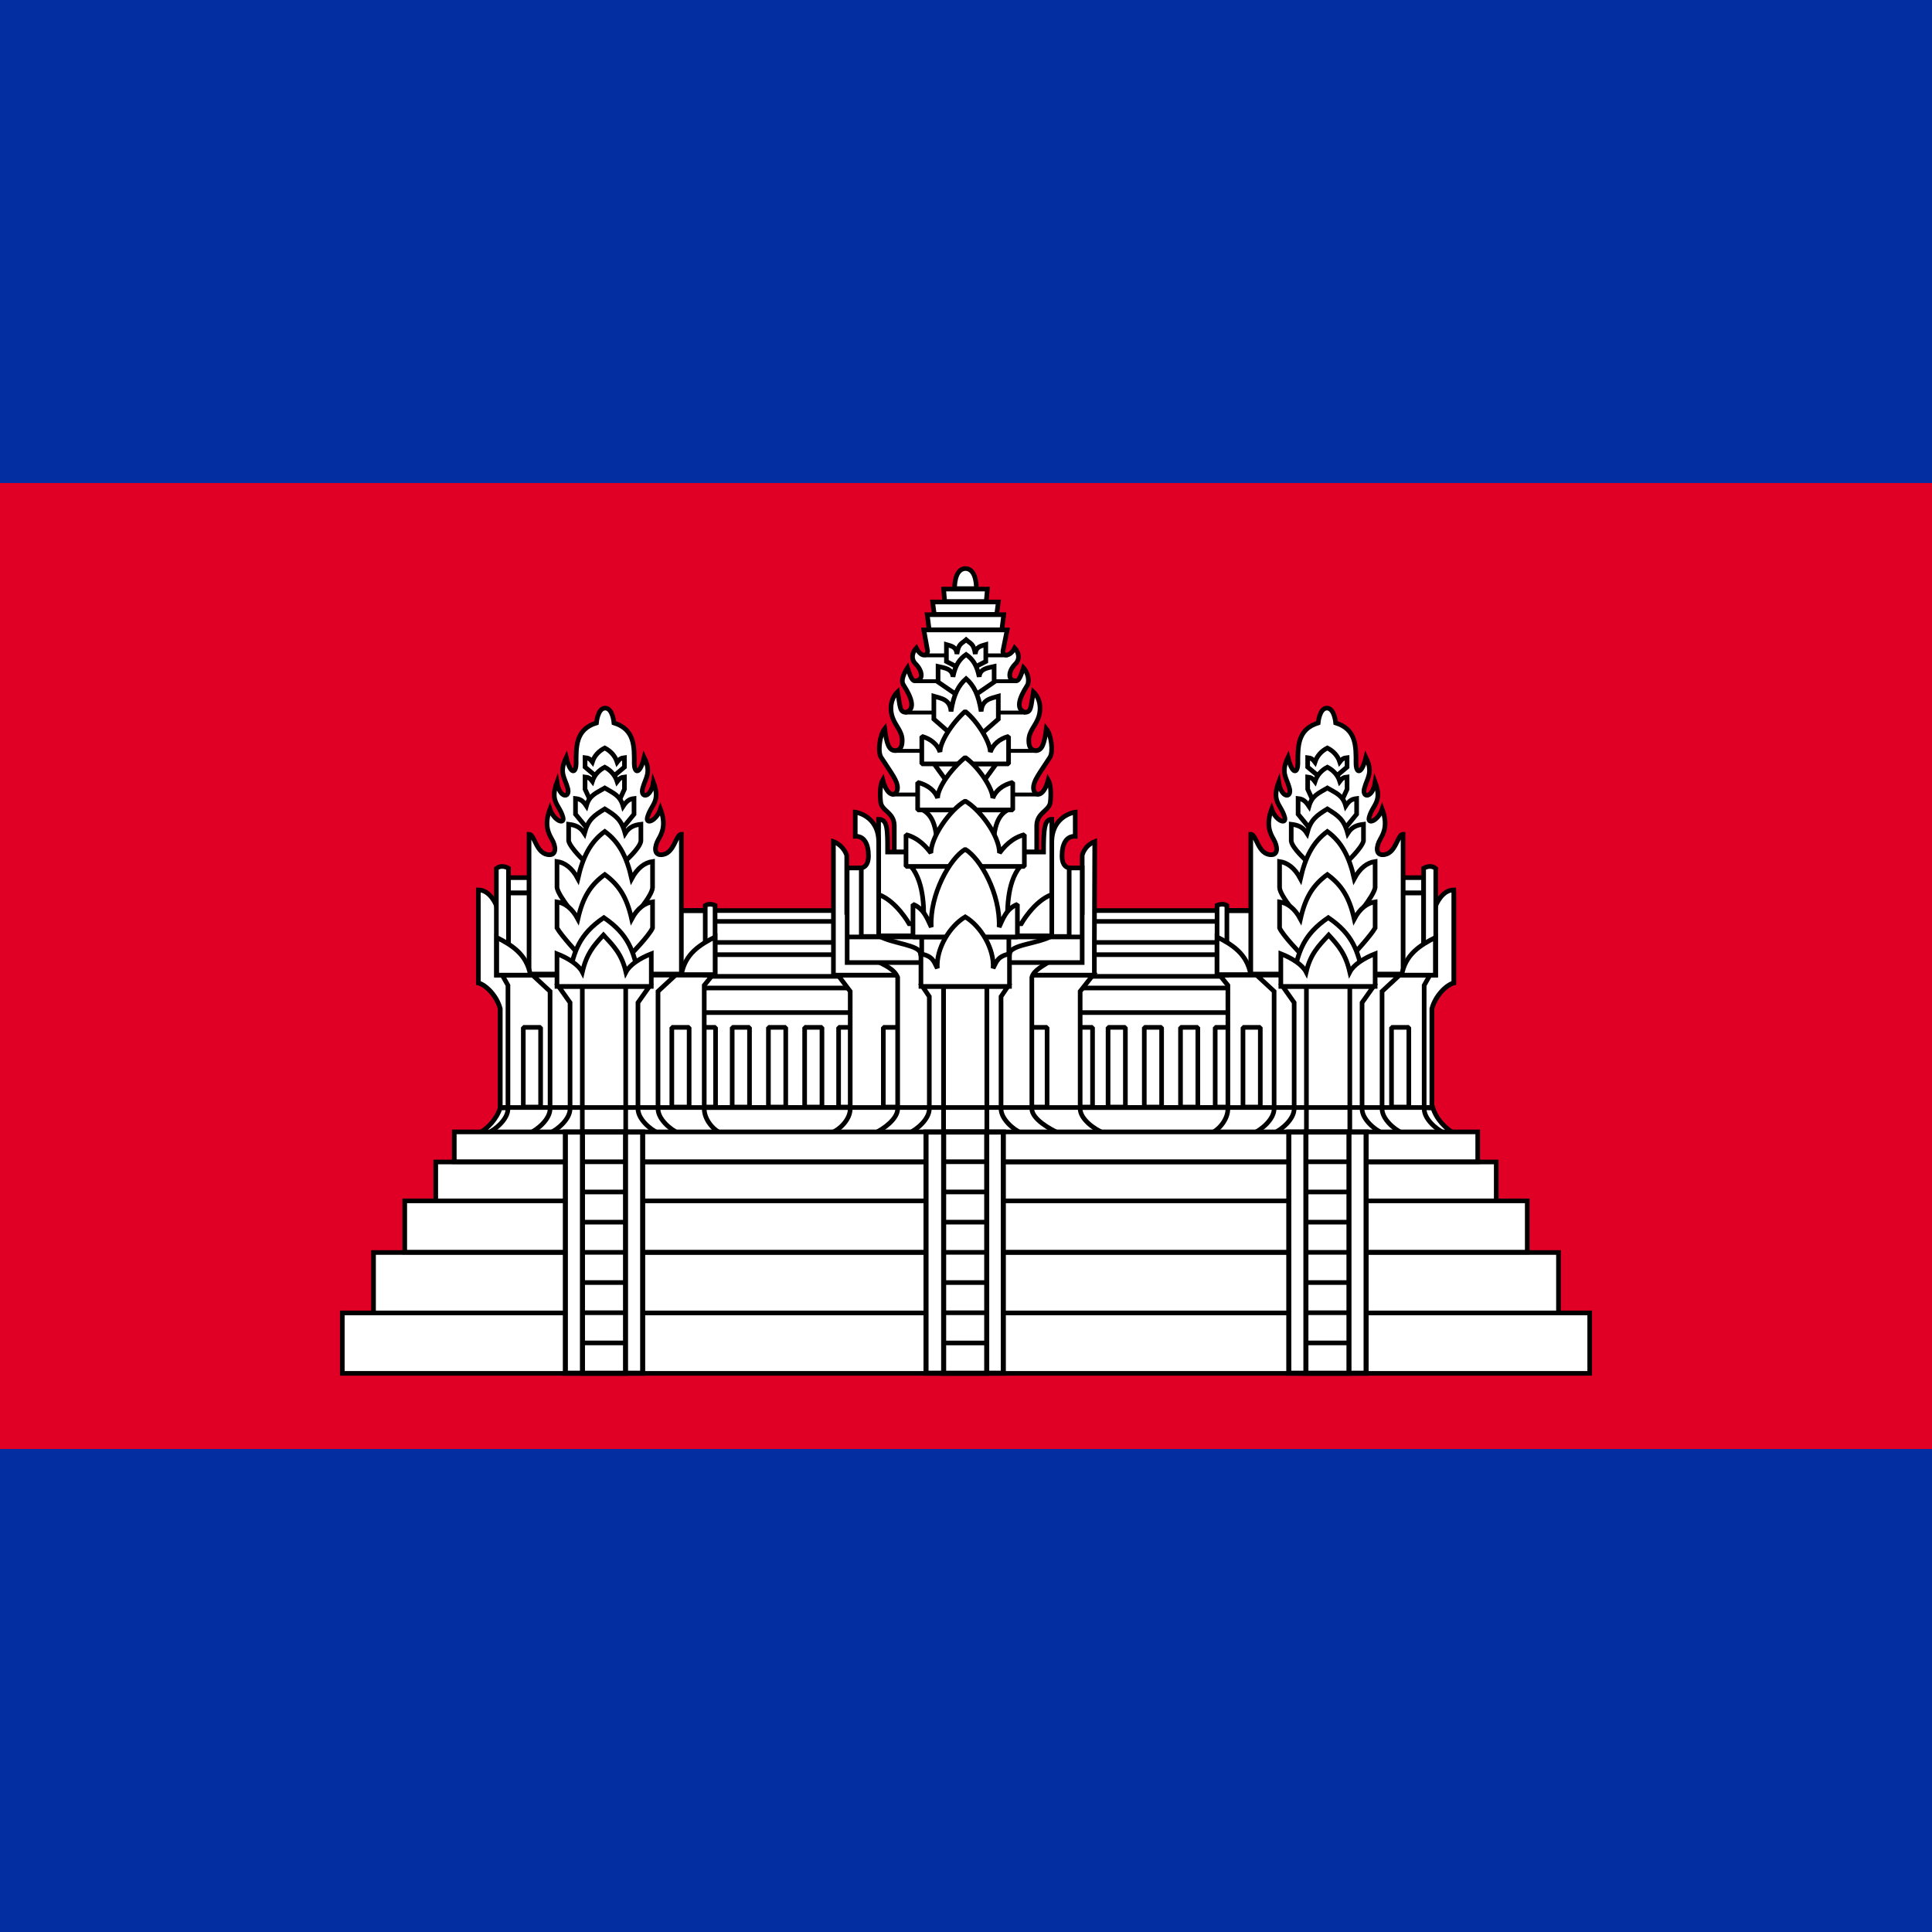
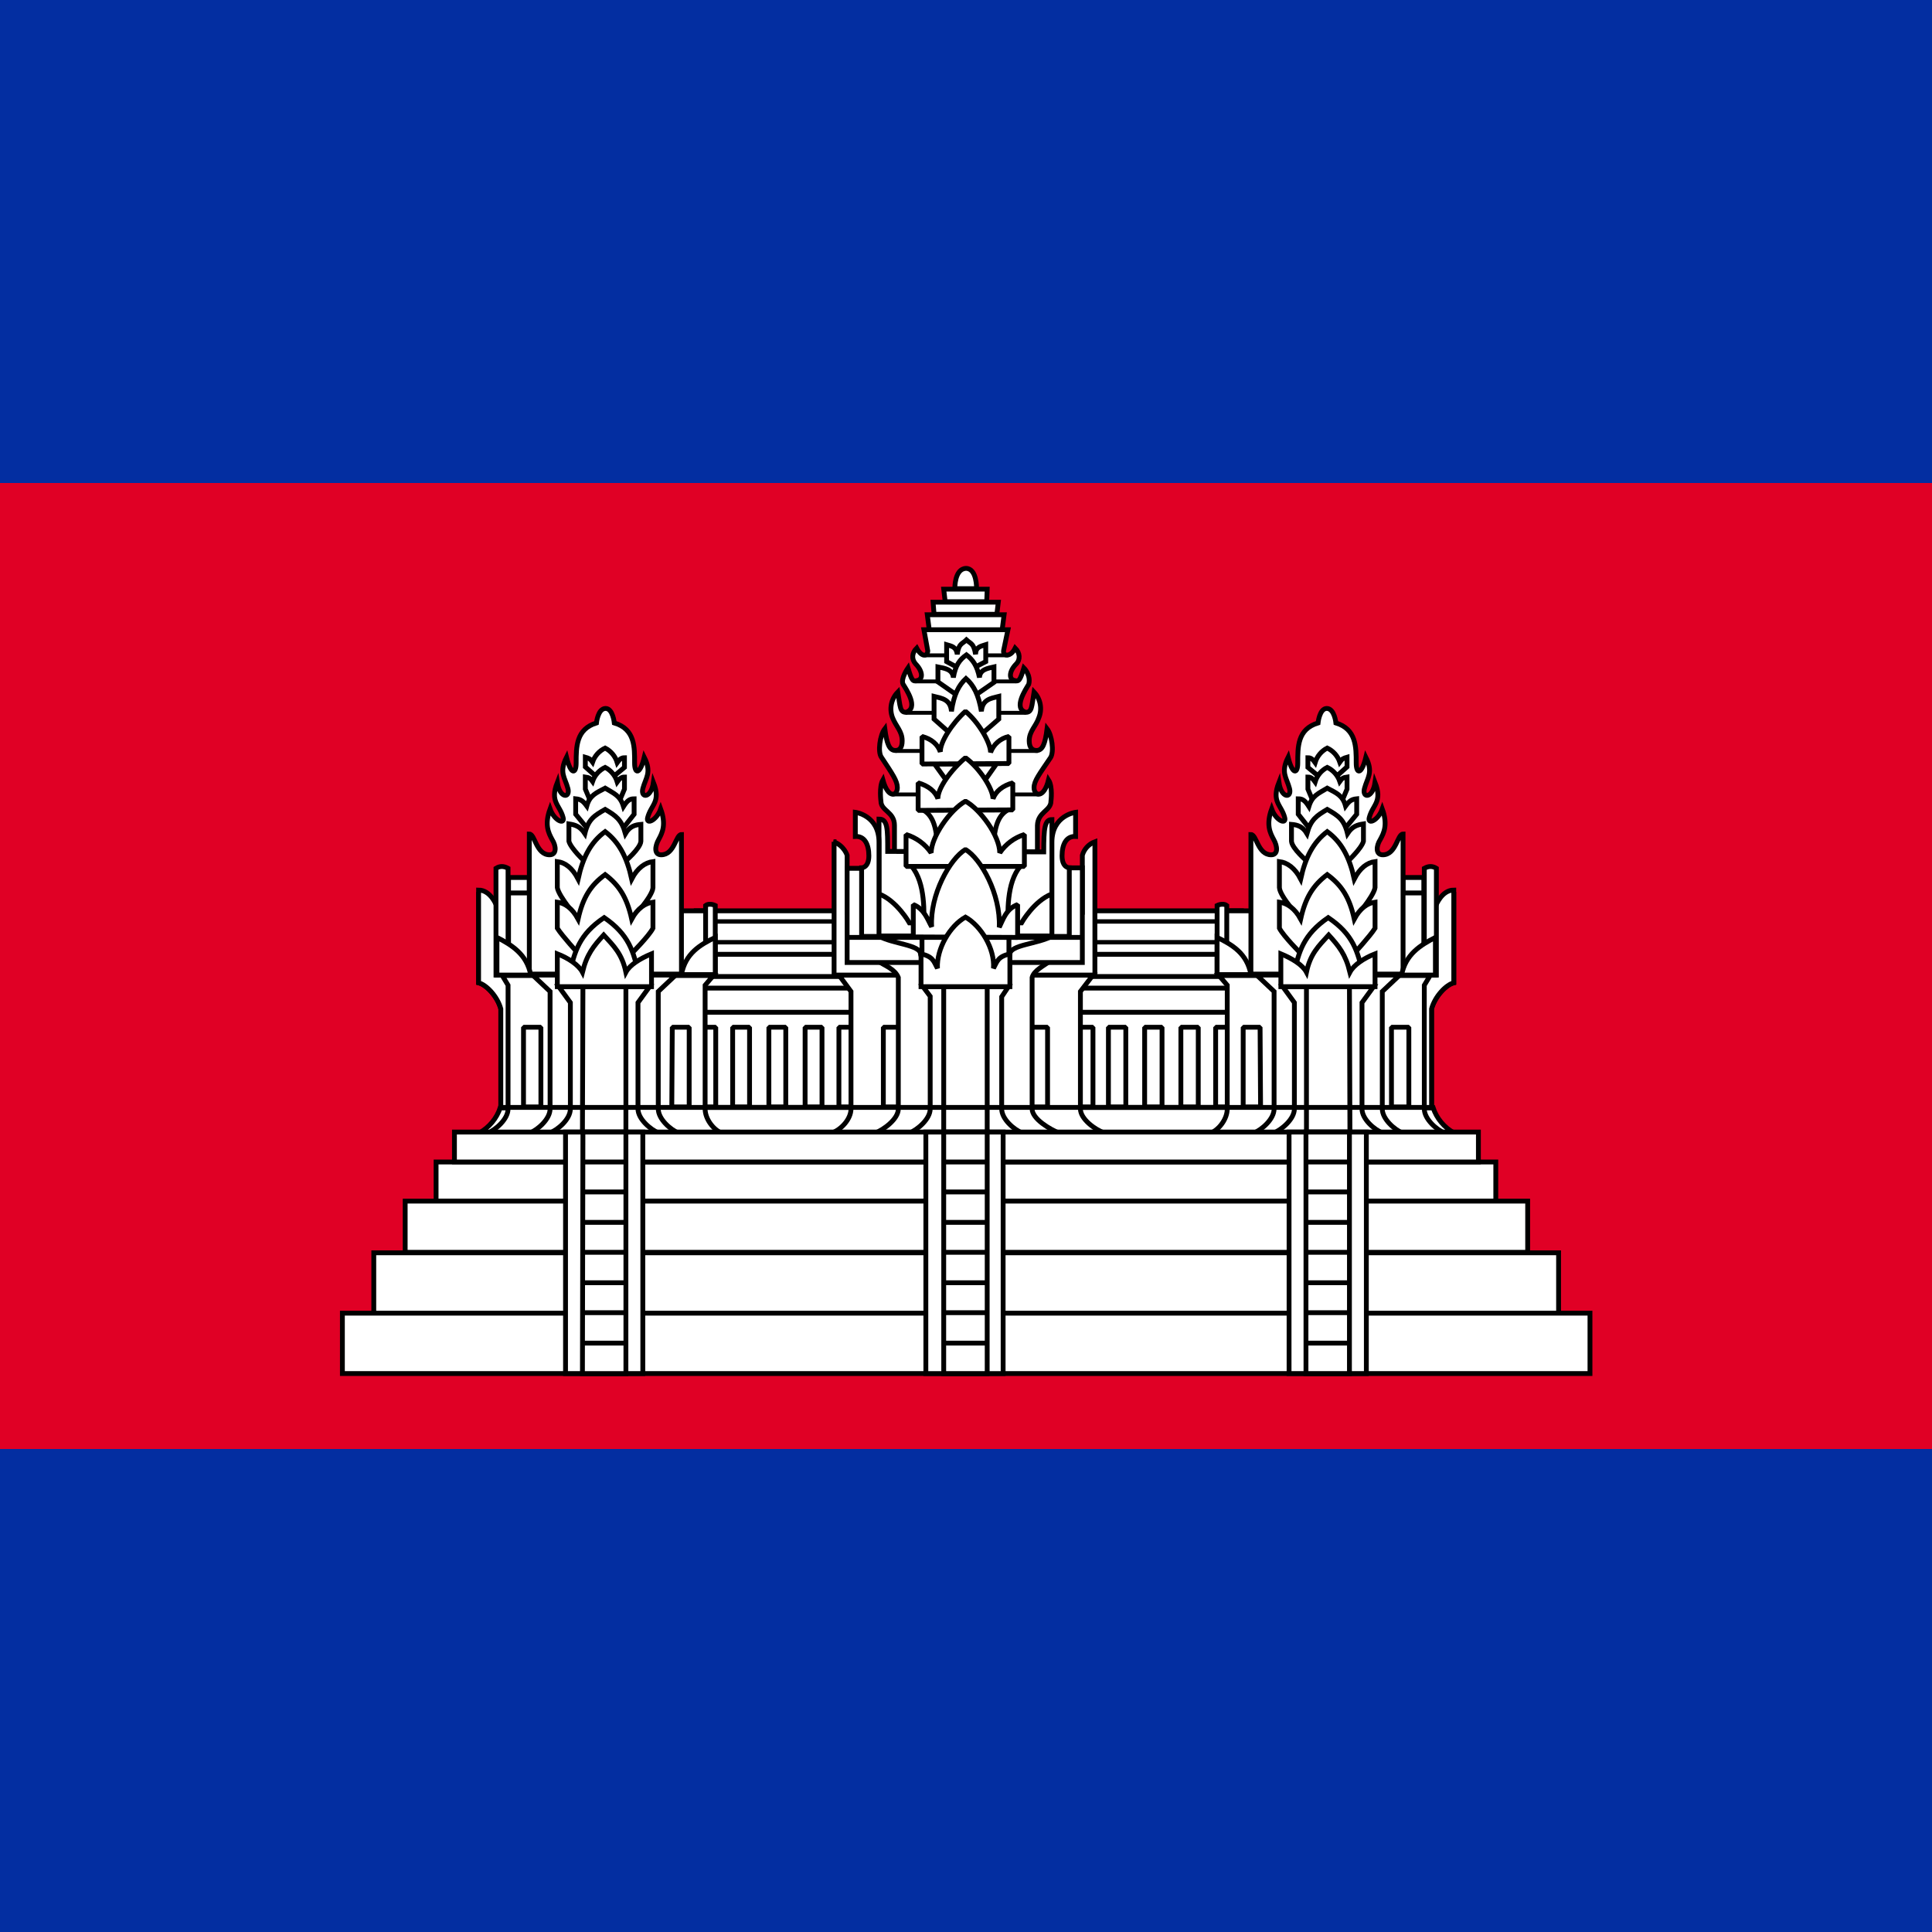
<svg xmlns="http://www.w3.org/2000/svg" xmlns:xlink="http://www.w3.org/1999/xlink" id="flag-icon-css-kh" width="512" height="512">
  <path fill="#032ea1" d="M0 0h512v512H0z" />
  <path fill="#e00025" d="M0 128h512v256H0z" />
-   <g fill="#fff" stroke="#000" stroke-width=".96" transform="matrix(1.28 0 0 1.28 5.943 -556.715)">
+   <g fill="#fff" stroke="#000" transform="matrix(1.28 0 0 1.28 6 -556.7)">
    <g stroke-linejoin="bevel">
-       <path d="M139.02 623.46h113.8v43.788h-113.8z" />
-       <path d="M246.95 647.64h3.586v16.495h-3.586zm-107.93-8.15h113.8v5.09h-113.8zm0-6.9h113.8v4.489h-113.8z" />
-       <path stroke-width=".945" d="M139.02 625.7h113.8v4.354h-113.8z" />
-       <path d="M168.98 647.64h3.586v16.495h-3.586zm48.99 0h3.586v16.495h-3.586zm-78.05 0h3.586v16.495h-3.586zm7.03 0h3.586v16.495h-3.586zm7.5 0h3.586v16.495h-3.586zm7.5 0h3.586v16.495h-3.586zm62.82 0h3.586v16.495h-3.586zm7.5 0h3.586v16.495h-3.586zm7.5 0h3.586v16.495h-3.586z" />
-       <path stroke-linejoin="miter" d="M94.509 669.55c1.76-.897 3.768-2.984 4.425-5.319h193.07c.657 2.335 2.665 4.422 4.425 5.319z" />
+       <path d="M139 623.5h113.8v43.8H139z" />
+       <path d="M247 647.6h3.5v16.5H247zm-108-8.1h113.8v5H139zm0-7h113.8v4.6H139z" />
+       <path stroke-width=".9" d="M139 625.7h113.8v4.3H139z" />
+       <path d="M169 647.6h3.6v16.5H169zm49 0h3.6v16.5H218zm-78 0h3.5v16.5H140zm7 0h3.5v16.5H147zm7.5 0h3.5v16.5h-3.5zm7.5 0h3.5v16.5H162zm62.8 0h3.6v16.5h-3.6zm7.5 0h3.6v16.5h-3.6zm7.5 0h3.6v16.5h-3.6z" />
+       <path stroke-linejoin="miter" d="M94.5 669.5a9.3 9.3 0 0 0 4.4-5.3H292a9.3 9.3 0 0 0 4.4 5.3z" />
    </g>
-     <path d="M193 556.8s-.144-4.112 2.25-4.157c2.396.044 2.251 4.157 2.251 4.157zm-12.49 54.54v-5.536c-.079-2.768-2.76-2.968-2.838-4.986 0 0-.346-3.027.452-4.408 1.084 4.047 3.056 3.304 3.056 1.64 0-1.453-1.117-2.804-3.408-6.33-.732-1.128-.28-4.66.747-5.923.398 3.07.853 4.54 2.171 4.54.805 0 1.462-.524 1.462-2.062 0-1.957-1.325-2.945-1.977-4.725-.76-2.078-.236-4.196 1.026-5.38.541 3.03.38 4.237 1.726 4.237 2.713-.858 0-4.786-.58-5.777-.666-1.155.897-3.46.897-3.46.863 2.69 1.14 2.91 2.07 2.66 1.174-.315 1.023-2.056-.41-3.463-.904-.889-.808-2.212.163-3.274.975 1.905 2.223 1.79 2.343.658l-.784-4.393h17.255l-.857 4.249c-.245 1.216 1.396 1.48 2.416-.514.972 1.062 1.067 2.385.163 3.274-1.432 1.407-1.584 3.148-.41 3.463.93.25 1.208.03 2.07-2.66 0 0 1.403 1.571.897 3.46-.58.99-3.293 4.919-.58 5.777 1.346 0 1.185-1.208 1.726-4.237 1.263 1.184 1.786 3.302 1.026 5.38-.651 1.78-1.976 2.768-1.976 4.725 0 1.538.657 2.062 1.461 2.062 1.319 0 1.774-1.47 2.172-4.54 1.026 1.263 1.479 4.795.747 5.922-2.291 3.527-3.408 4.878-3.408 6.33 0 1.665 1.971 2.408 3.056-1.64.797 1.382.451 4.41.451 4.41-.079 2.017-2.759 2.217-2.838 4.985v5.536zm7.22-46.02l-.397-3.125h15.838l-.397 3.125zm1.06-3.19l-.341-2.569h13.604l-.341 2.569zm2.16-2.66l-.227-2.569h9.058l-.227 2.569zm33.02 110.08c-2.027-.781-4.977-2.919-4.977-5.07v-24.297l2.638-3.358h-52.776l2.53 3.359v24.297c0 2.15-2.027 4.288-4.053 5.07z" />
-     <path stroke-linejoin="bevel" d="M178.24 647.64h3.586v16.495h-3.586zm30.32 0h3.586v16.495h-3.586z" />
-     <path d="M167.91 609.17v27.656h54.023v-5.957l.078-21.7c-2.21.869-2.597 2.872-2.597 2.872v11.777h-48.75V612.04s-.544-2.003-2.754-2.871z" />
-     <path d="M214.6 669.55c-1.766-.781-5.612-2.919-5.612-5.07v-27.192c.378-1.518 2.436-2.414 3.761-3.358h-35.823c1.705.902 3.606 1.652 4.285 3.359v27.192c0 2.15-3.041 4.288-4.807 5.069z" />
-     <path d="M219.41 634.22v-19.587h-4.91v-1.909h-38.84v1.909h-4.91v19.587zm-12.55 35.33c-1.73-.781-4.249-2.919-4.249-5.07v-23.214l1.42-2.11h-17.69l1.42 2.11v23.215c0 2.15-2.519 4.288-4.249 5.07z" />
-     <path stroke-width=".981" d="M190.71 639.16h8.966v30.377h-8.966z" />
-     <path stroke-linejoin="bevel" d="M204.38 632.48c.021-2.001 5.838-2.091 8.832-3.795H177.26c2.994 1.704 8.675 1.844 8.675 3.795l1.217 3.882 14.883.598z" />
-     <path d="M211.41 611.34c0-4.899.205-6.786 1.71-6.786v15.58c-3.69 1.34-6.325 6.05-6.325 6.05h-23.211s-2.634-4.71-6.325-6.05v-15.58c1.856 0 1.868 1.972 1.868 6.786zm1.71-2.01c0-5.618 4.851-6.25 4.851-6.25v5c-1.846-.08-2.737 1.578-2.737 4.044 0 2.466 1.487 2.506 1.487 2.506v14.19h-3.601z" />
-     <path d="M177.28 609.33c0-5.618-4.851-6.25-4.851-6.25v5c1.846-.08 2.737 1.578 2.737 4.044 0 2.466-1.487 2.506-1.487 2.506v14.19h3.601z" />
+     <path d="M193 556.8s-.1-4.1 2.3-4.2c2.3 0 2.2 4.2 2.2 4.2zm-12.5 54.5v-5.5c0-2.8-2.8-3-2.8-5 0 0-.4-3 .4-4.4 1.1 4 3 3.3 3 1.6 0-1.4-1-2.8-3.3-6.3-.8-1.1-.3-4.6.7-5.9.4 3 .9 4.5 2.2 4.5.8 0 1.4-.5 1.4-2 0-2-1.3-3-2-4.8a5 5 0 0 1 1.1-5.3c.5 3 .4 4.2 1.7 4.2 2.7-.9 0-4.8-.6-5.8-.6-1.1 1-3.4 1-3.4.8 2.7 1 2.9 2 2.6 1.2-.3 1-2-.4-3.4-.9-1-.8-2.3.2-3.3 1 1.9 2.2 1.8 2.3.6l-.8-4.4H204l-.9 4.3c-.2 1.2 1.4 1.5 2.4-.5 1 1 1.1 2.4.2 3.3-1.4 1.4-1.6 3.1-.4 3.4 1 .3 1.2 0 2-2.6 0 0 1.5 1.5 1 3.4-.6 1-3.3 5-.6 5.8 1.3 0 1.2-1.2 1.7-4.2a5 5 0 0 1 1 5.3c-.6 1.8-2 2.8-2 4.8 0 1.5.7 2 1.5 2 1.3 0 1.8-1.4 2.2-4.5 1 1.3 1.5 4.8.7 6-2.3 3.4-3.4 4.8-3.4 6.2 0 1.7 2 2.4 3-1.6.9 1.4.5 4.4.5 4.4 0 2-2.7 2.2-2.8 5v5.5zm7.2-46l-.4-3.1h15.9l-.4 3.1zm1-3.2l-.2-2.5H202l-.3 2.5zm2.3-2.6l-.3-2.6h9l-.1 2.6zm33 110c-2-.7-5-2.9-5-5v-24.3l2.6-3.4H169l2.5 3.4v24.3c0 2.1-2 4.3-4 5z" />
+     <path stroke-linejoin="bevel" d="M178.2 647.6h3.6v16.5h-3.6zm30.4 0h3.6v16.5h-3.6z" />
+     <path d="M168 609.2v27.6h54v-27.6a4.2 4.2 0 0 0-2.6 2.8v11.8h-48.7V612s-.6-2-2.8-2.8z" />
+     <path d="M214.6 669.5c-1.8-.7-5.6-2.9-5.6-5v-27.2c.4-1.5 2.4-2.4 3.7-3.4H177c1.7 1 3.6 1.7 4.3 3.4v27.2c0 2.1-3 4.3-4.8 5z" />
+     <path d="M219.4 634.2v-19.6h-4.9v-1.9h-38.8v2h-5v19.5zM207 669.5c-1.8-.7-4.3-2.9-4.3-5v-23.2l1.4-2.1h-17.7l1.5 2v23.3c0 2.1-2.6 4.3-4.3 5z" />
+     <path d="M190.7 639.2h9v30.3h-9z" />
+     <path stroke-linejoin="bevel" d="M204.4 632.5c0-2 5.8-2.1 8.8-3.8h-36c3 1.7 8.7 1.8 8.7 3.8l1.2 3.9 15 .6z" />
+     <path d="M211.4 611.3c0-4.9.2-6.7 1.7-6.7V620c-3.7 1.4-6.3 6-6.3 6h-23.2s-2.6-4.6-6.3-6v-15.5c1.8 0 1.8 2 1.8 6.7zm1.7-2c0-5.6 4.9-6.2 4.9-6.2v5c-1.9-.1-2.8 1.6-2.8 4 0 2.5 1.5 2.5 1.5 2.5v14.2h-3.6z" />
+     <path d="M177.3 609.3c0-5.6-4.9-6.2-4.9-6.2v5c1.9-.1 2.8 1.6 2.8 4 0 2.5-1.5 2.5-1.5 2.5v14.2h3.6z" />
    <g fill="none" stroke-width=".8">
-       <path d="M186.84 570.62h17.128m-19.158 5.35h20.921m-22.951 6.49h24.904m-27.024 7.93h29.536m-30.216 9.04h30.426" />
-       <path stroke-width=".96" d="M170.75 628.92h48.661m-33.221.01h18.036v6.629H186.19z" />
+       <path d="M186.8 570.6H204m-19.2 5.4h21m-23 6.5h24.9m-27 7.9h29.5m-30.2 9h30.4" />
+       <path stroke-width="1" d="M170.8 629h48.6m-33.2 0h18v6.6h-18z" />
    </g>
-     <path d="M183.93 614.24c2.99 3.59 2.713 9.68 2.679 13.27h17.343c-.035-3.59-.312-9.68 2.678-13.27zm9.75-41.13l-2.376-1.224v-3.497c.971.292 2.062.411 2.168 1.96.338-2.21.948-2.103 1.907-2.964.958.861 1.568.753 1.906 2.963.107-1.548 1.197-1.667 2.169-1.96v3.498l-2.377 1.224z" />
-     <path d="M193.52 578.85l-3.946-2.713v-3.223c1.383.32 2.936.451 3.088 2.149.482-2.423 1.35-3.675 2.715-4.62 1.365.945 2.233 2.197 2.715 4.62.152-1.698 1.705-1.828 3.089-2.149v3.223l-3.947 2.713z" />
-     <path d="M193.24 587.8l-4.538-3.985v-4.736c1.591.471 3.377.663 3.552 3.157.553-3.56 1.552-5.4 3.121-6.787 1.57 1.388 2.568 3.227 3.122 6.787.175-2.494 1.96-2.686 3.551-3.157v4.736l-4.537 3.985zm8.37 5.29l-4.104 5.676h-4.646l-4.104-5.676zm-15.22 9.53c2.053 1.122 2.81 3.357 3.03 7.553h11.55c.22-4.196.977-6.431 3.03-7.553z" />
-     <path stroke-linejoin="bevel" d="M204.17 593.09v-5.702c-1.95.537-3.213 1.691-3.776 3.258 0-1.893-2.49-6.257-5.207-8.43-2.724 2.432-5.257 6.38-5.206 8.43-.464-1.492-1.826-2.721-3.776-3.258v5.702z" />
-     <path stroke-linejoin="bevel" d="M205.04 602.62v-5.702c-2.138.537-3.522 1.691-4.139 3.258 0-1.893-2.73-6.258-5.708-8.43-2.986 2.432-5.763 6.38-5.707 8.43-.508-1.492-2.002-2.721-4.139-3.258v5.702z" />
-     <path stroke-linejoin="bevel" d="M207.44 614.32v-6.577c-2.66.687-4.312 2.653-5.15 3.8 0-3.561-4.02-8.99-7.1-10.768-3.16 1.825-7.101 7.435-7.101 10.768-.86-1.14-2.49-3.113-5.15-3.8v6.577z" />
-     <path stroke-linejoin="bevel" d="M206 628.92v-6.762c-2.346.92-3.048 3.18-3.786 4.717.29-6.859-3.862-14.23-7.024-16.1-3.163 1.87-7.393 9.4-7.024 16.1-.758-1.527-1.44-3.797-3.786-4.717v6.762z" />
-     <path d="M204.36 639.16v-6.762c-2.458.585-2.61 1.491-3.392 3.006.29-4.097-2.611-8.77-5.773-10.64-3.163 1.87-6.064 6.544-5.774 10.64-.782-1.515-.878-2.421-3.392-3.006v6.762z" />
+     <path d="M184 614.2c3 3.6 2.6 9.7 2.6 13.3H204c0-3.6-.4-9.7 2.6-13.3zm9.7-41l-2.4-1.3v-3.5c1 .3 2 .4 2.2 2 .3-2.3 1-2.1 1.9-3 1 .9 1.5.7 1.9 3 0-1.6 1.2-1.7 2.1-2v3.5l-2.3 1.2z" />
+     <path d="M193.5 578.9l-4-2.8V573c1.5.3 3 .5 3.2 2.2.4-2.5 1.3-3.7 2.7-4.7 1.3 1 2.2 2.2 2.7 4.7.1-1.7 1.7-1.9 3-2.2v3.2l-3.9 2.7z" />
+     <path d="M193.2 587.8l-4.5-4v-4.7c1.6.4 3.4.6 3.6 3.1.5-3.5 1.5-5.4 3-6.8 1.6 1.4 2.6 3.3 3.2 6.8.2-2.5 2-2.7 3.6-3.1v4.7l-4.6 4zm8.4 5.3l-4 5.7h-4.7l-4.1-5.7zm-15.2 9.5c2 1.1 2.8 3.4 3 7.6H201c.2-4.2 1-6.5 3-7.6z" />
+     <path stroke-linejoin="bevel" d="M204.2 593v-5.6a5.2 5.2 0 0 0-3.8 3.3c0-2-2.5-6.3-5.2-8.5-2.7 2.4-5.3 6.4-5.2 8.4-.5-1.5-1.8-2.7-3.8-3.2v5.7z" />
+     <path stroke-linejoin="bevel" d="M205 602.6V597c-2.1.6-3.5 1.7-4.1 3.3 0-2-2.7-6.3-5.7-8.5-3 2.5-5.8 6.4-5.7 8.5-.5-1.5-2-2.7-4.1-3.3v5.7z" />
+     <path stroke-linejoin="bevel" d="M207.4 614.3v-6.6a9.6 9.6 0 0 0-5.1 3.8c0-3.5-4-9-7.1-10.7-3.2 1.8-7.1 7.4-7.1 10.7a9.7 9.7 0 0 0-5.2-3.8v6.6z" />
+     <path stroke-linejoin="bevel" d="M206 629v-6.8c-2.4.9-3 3.1-3.8 4.7.3-6.9-3.8-14.2-7-16.1-3.2 1.9-7.4 9.4-7 16-.8-1.4-1.5-3.7-3.8-4.6v6.7z" />
+     <path d="M204.4 639.2v-6.8c-2.5.6-2.6 1.5-3.4 3 .3-4.1-2.6-8.8-5.8-10.6-3.2 1.8-6 6.5-5.8 10.6-.8-1.5-.9-2.4-3.4-3v6.8z" />
    <g id="a">
-       <path d="M98.935 664.23v-20.44c-.67-2.603-2.88-4.905-4.54-5.366V620.43l3.741 2.023 4.271 18.81v22.966z" />
-       <path d="M98.935 664.31v-20.519c-.67-2.603-2.88-4.905-4.54-5.366v-19.243c2.511 0 3.741 3.273 3.741 3.273l4.271 18.81v22.887z" />
-       <path d="M96.275 669.55c1.73-.781 4.249-2.919 4.249-5.07v-25.547l-1.185-2.108h43.522l-1.699 2.108v25.547c0 2.151 1.73 4.289 3.46 5.07z" />
-       <path d="M135.84 669.55c-1.73-.781-4.249-2.919-4.249-5.07v-24.297l3.62-3.359h-29.589l3.62 3.36v24.296c0 2.151-2.52 4.289-4.25 5.07z" />
-       <path d="M131.69 669.55c-1.73-.781-4.249-2.919-4.249-5.07v-21.965l2.37-3.359h-18.799l2.37 3.36v21.965c0 2.15-2.52 4.288-4.25 5.069z" />
-       <path d="M115.92 639.16h8.982v30.393h-8.982z" />
-       <path stroke-linejoin="bevel" d="M103.7 647.64h3.586v16.495H103.7zm30.75 0h3.586v16.495h-3.586zm-33.81-27.82h4.32v16.909h-4.32zm0-3.18h4.295v3.139h-4.295z" />
-       <path stroke-linejoin="bevel" stroke-width="1.034" d="M136.17 623.46h6.16v13.054h-6.16z" />
-       <path d="M104.89 636.6v-28.941c1.232 0 1.422 4.242 4.249 4.242 1.472 0 1.315-1.757.489-3.188-.732-1.268-1.637-3.018-.407-6.279.843 2.495 3.112 3.287 2.693 1.722-.72-2.688-2.795-3.13-1.239-7.302.54 3.48 2.773 3.327 2.231 1.304-.61-2.28-1.873-3.214-.316-6.428.873 3.65 2.052 3.435 2.052 1.171 0-3.347-.128-6.957 4.203-8.296 0 0 .25-3.068 1.812-3.068 1.563 0 1.813 3.068 1.813 3.068 4.33 1.34 4.202 4.95 4.202 8.296 0 2.264 1.18 2.478 2.052-1.17 1.558 3.213.295 4.147-.315 6.427-.543 2.023 1.69 2.177 2.23-1.304 1.557 4.172-.517 4.614-1.238 7.302-.42 1.565 1.85.773 2.693-1.722 1.23 3.26.325 5.011-.407 6.279-.826 1.43-.983 3.188.489 3.188 2.827 0 3.017-4.242 4.249-4.242V636.6zm-6.766-21.86v22.079h2.511v-22.135c-.905-.457-1.755-.527-2.511.056z" />
-       <path d="M98.203 629.03c3.112 1.591 6.195 3.433 6.975 7.793h-6.975zm43.167-6.61v14.407h2.035v-14.443c-.635-.298-1.503-.344-2.035.036z" />
-       <path d="M143.41 628.92c-3.112 1.591-6.195 3.433-6.975 7.793h6.975zm-20.58-33.65l1.814-1.525v-1.953c-.664.065-1.026.293-1.516.936-.417-1.295-1.334-2.305-2.562-2.933-1.229.628-2.146 1.593-2.563 2.887-.49-.643-.852-.825-1.516-.89v1.953l1.815 1.525z" />
-       <path d="M123.8 600.16l.843-1.825v-2.539c-.664.066-1.026.297-1.516.949-.417-1.313-1.334-2.338-2.562-2.974-1.229.636-2.146 1.615-2.563 2.927-.49-.651-.852-.836-1.516-.902v2.539l.844 1.825z" />
-       <path d="M123.93 606.79l2.695-3.287v-3.243c-.986.111-1.524.503-2.252 1.606-.62-2.222-1.981-2.708-3.806-3.786-1.825 1.078-3.187 1.485-3.806 3.707-.729-1.103-1.267-1.416-2.252-1.527v3.243l2.694 3.287z" />
-       <path d="M124.72 613.3s3.14-2.74 3.327-4.244v-3.467c-1.217.143-2.368.459-3.267 1.883-.765-2.87-1.959-3.67-4.212-5.062-2.253 1.392-3.447 2.192-4.212 5.062-.899-1.425-2.05-1.74-3.267-1.883v3.467c.397 1.504 3.327 4.244 3.327 4.244z" />
-       <path d="M126.06 625.32s4.301-4.761 4.4-6.616v-5.406c-1.61.223-3.132 1.33-4.321 3.551-1.011-4.475-2.59-7.595-5.57-9.765-2.98 2.17-4.56 5.29-5.57 9.765-1.19-2.221-2.712-3.329-4.321-3.551v5.406c.308 1.855 4.4 6.616 4.4 6.616z" />
-       <path d="M126.06 632.43s3.676-3.742 4.4-5.366v-5.406c-1.61.223-3.132 1.33-4.321 3.551-1.011-4.475-2.59-7.037-5.57-9.207-2.98 2.17-4.56 4.732-5.57 9.207-1.19-2.221-2.712-3.329-4.321-3.551v5.406c.933 1.624 4.4 5.366 4.4 5.366z" />
-       <path d="M127.54 636.56c-1.073-4.668-1.996-8.13-7.163-11.641-5.167 3.51-6.09 6.973-7.163 11.641z" />
-       <path d="M130.2 639.16v-6.762c-2.346.92-4.467 2.28-5.249 3.795-.873-3.754-2.557-5.408-4.653-7.679-2.097 2.271-3.501 3.925-4.375 7.679-.782-1.515-2.902-2.875-5.249-3.795v6.762z" />
+       <path d="M99 664.2v-20.4c-.7-2.6-3-5-4.6-5.4v-18l3.7 2 4.3 18.9v23z" />
+       <path d="M99 664.3v-20.5c-.7-2.6-3-5-4.6-5.4v-19.2c2.5 0 3.7 3.2 3.7 3.2l4.3 18.9v22.9z" />
+       <path d="M96.3 669.5c1.7-.7 4.2-2.9 4.2-5v-25.6l-1.2-2H143l-1.7 2v25.6c0 2.1 1.7 4.3 3.4 5z" />
+       <path d="M135.8 669.5c-1.7-.7-4.2-2.9-4.2-5v-24.3l3.6-3.4h-29.6l3.6 3.4v24.3c0 2.1-2.5 4.3-4.2 5z" />
+       <path d="M131.7 669.5c-1.7-.7-4.3-2.9-4.3-5v-22l2.4-3.3H111l2.4 3.3v22c0 2.1-2.5 4.3-4.3 5z" />
+       <path d="M116 639.2h8.9v30.4h-9z" />
+       <path stroke-linejoin="bevel" d="M103.7 647.6h3.6v16.5h-3.6zm30.8 0h3.5v16.5h-3.6zm-33.9-27.8h4.4v17h-4.4zm0-3.2h4.3v3.2h-4.3zM136.2 623.5h6.1v13h-6.1z" />
+       <path d="M104.9 636.6v-29c1.2 0 1.4 4.3 4.2 4.3 1.5 0 1.4-1.8.5-3.2-.7-1.3-1.6-3-.4-6.3.9 2.5 3.1 3.3 2.7 1.8-.7-2.7-2.8-3.2-1.2-7.3.5 3.4 2.7 3.3 2.2 1.3-.6-2.3-1.9-3.3-.3-6.5.9 3.7 2 3.5 2 1.2 0-3.4 0-7 4.2-8.3 0 0 .3-3 1.9-3 1.5 0 1.8 3 1.8 3 4.3 1.3 4.2 5 4.2 8.3 0 2.3 1.1 2.5 2-1.2 1.6 3.2.3 4.2-.3 6.5-.5 2 1.7 2.1 2.2-1.3 1.6 4.1-.5 4.6-1.2 7.3-.4 1.5 1.8.7 2.7-1.8 1.2 3.3.3 5-.4 6.3-.8 1.4-1 3.2.5 3.2 2.8 0 3-4.2 4.2-4.2v28.9zM98 614.7v22.1h2.5v-22.1c-.9-.5-1.7-.5-2.5 0z" />
+       <path d="M98.2 629c3.1 1.6 6.2 3.5 7 7.8h-7zm43.2-6.6v14.4h2v-14.4c-.6-.3-1.5-.4-2 0z" />
+       <path d="M143.4 629c-3.1 1.5-6.2 3.3-7 7.7h7zm-20.6-33.7l1.8-1.5v-2c-.6 0-1 .3-1.5 1a5 5 0 0 0-2.5-3 5 5 0 0 0-2.6 2.9c-.5-.7-.8-.8-1.5-1v2l1.8 1.6z" />
+       <path d="M123.8 600.2l.8-1.9v-2.5c-.6 0-1 .3-1.5 1a5 5 0 0 0-2.5-3 5 5 0 0 0-2.6 2.9c-.5-.7-.8-.8-1.5-.9v2.5l.8 1.9z" />
+       <path d="M124 606.8l2.6-3.3v-3.2c-1 0-1.5.5-2.2 1.6-.7-2.3-2-2.7-3.8-3.8-1.9 1-3.2 1.5-3.8 3.7-.8-1.1-1.3-1.4-2.3-1.5v3.2l2.7 3.3z" />
+       <path d="M124.7 613.3s3.2-2.7 3.3-4.2v-3.5c-1.2.1-2.3.4-3.2 1.9-.8-2.9-2-3.7-4.2-5-2.3 1.3-3.5 2.1-4.2 5-1-1.5-2-1.8-3.3-2v3.6c.4 1.5 3.3 4.2 3.3 4.2z" />
+       <path d="M126 625.3s4.4-4.7 4.5-6.6v-5.4c-1.6.2-3.2 1.3-4.4 3.6-1-4.5-2.6-7.6-5.5-9.8-3 2.2-4.6 5.3-5.6 9.8-1.2-2.3-2.7-3.4-4.3-3.6v5.4c.3 1.9 4.4 6.6 4.4 6.6z" />
+       <path d="M126 632.4s3.7-3.7 4.5-5.3v-5.4c-1.6.2-3.2 1.3-4.4 3.5-1-4.5-2.6-7-5.5-9.2-3 2.2-4.6 4.7-5.6 9.2-1.2-2.2-2.7-3.3-4.3-3.5v5.4c1 1.6 4.4 5.3 4.4 5.3z" />
+       <path d="M127.5 636.6c-1-4.7-2-8.2-7.1-11.7-5.2 3.5-6.1 7-7.2 11.7z" />
+       <path d="M130.2 639.2v-6.8c-2.4 1-4.5 2.3-5.3 3.8-.8-3.8-2.5-5.4-4.6-7.7-2.1 2.3-3.5 4-4.4 7.7-.8-1.5-2.9-2.9-5.2-3.8v6.8z" />
    </g>
-     <use width="100%" height="100%" transform="matrix(-1 0 0 1 390.74 0)" xlink:href="#a" />
-     <path d="M72.694 694.25h245.33v12.531H72.694z" />
-     <path d="M66.228 706.76h258.26v12.512H66.228zm19.348-31.25h219.56v8.11H85.576z" />
-     <path d="M79.157 683.56h232.4v10.622h-232.4zm10.255-14.28h211.89v6.174H89.412z" />
-     <path stroke-width="1.045" d="M112.41 669.31h16.005v49.935H112.41z" />
-     <path stroke-width="1.043" d="M115.95 669.31h8.917v49.936h-8.917z" />
-     <path stroke-width="1.045" d="M187.08 669.31h16.006v49.935h-16.005z" />
-     <path stroke-width="1.043" d="M190.73 669.31h8.917v49.936h-8.917z" />
-     <path stroke-width="1.045" d="M262.19 669.31h16.005v49.935H262.19z" />
-     <path stroke-width="1.043" d="M265.73 669.31h8.917v49.936h-8.917z" />
-     <g fill="none">
-       <path d="M98.935 664.23h193.07M115.79 712.97h9.244m-9.244-6.25h9.244m-9.244-6.25h9.244m-9.244-6.25h9.244m-9.244-6.25h9.244m-9.244-6.25h9.244m-9.244-6.25h9.244m65.736 37.51h8.607m-8.607-6.253h8.607m-8.607-6.254h8.607m-8.607-6.253h8.607m-8.607-6.253h8.607m-8.607-6.253h8.607m-8.607-6.254h8.607m66.193 37.51h9.244m-9.244-6.25h9.244m-9.244-6.25h9.244m-9.244-6.25h9.244m-9.244-6.25h9.244m-9.244-6.25h9.244m-9.244-6.25h9.244" />
-     </g>
+     <use width="100%" height="100%" transform="matrix(-1 0 0 1 390.7 0)" xlink:href="#a" />
+     <path d="M72.7 694.3H318v12.5H72.7zM66.2 706.8h258.3v12.5H66.2zm19.4-31.3H305v8.1H85.6z" />
+     <path d="M79.2 683.6h232.4v10.6H79.2zm10.2-14.3h212v6.2h-212z" />
+     <path d="M112.4 669.3h16v50h-16z" />
+     <path d="M116 669.3h8.9v50h-9zm71 0h16v50h-16z" />
+     <path d="M190.7 669.3h9v50h-9zm71.5 0h16v50h-16z" />
+     <path d="M265.7 669.3h9v50h-9z" />
+     <path fill="none" d="M99 664.2h193M115.8 713h9.2m-9.2-6.3h9.2m-9.2-6.2h9.2m-9.2-6.3h9.2m-9.2-6.2h9.2m-9.2-6.3h9.2m-9.2-6.2h9.2m65.8 37.5h8.6m-8.6-6.3h8.6m-8.6-6.2h8.6m-8.6-6.3h8.6m-8.6-6.2h8.6m-8.6-6.3h8.6m-8.6-6.2h8.6m66.2 37.5h9.2m-9.2-6.3h9.2m-9.2-6.2h9.2m-9.2-6.3h9.2m-9.2-6.2h9.2m-9.2-6.3h9.2m-9.2-6.2h9.2" />
  </g>
</svg>
